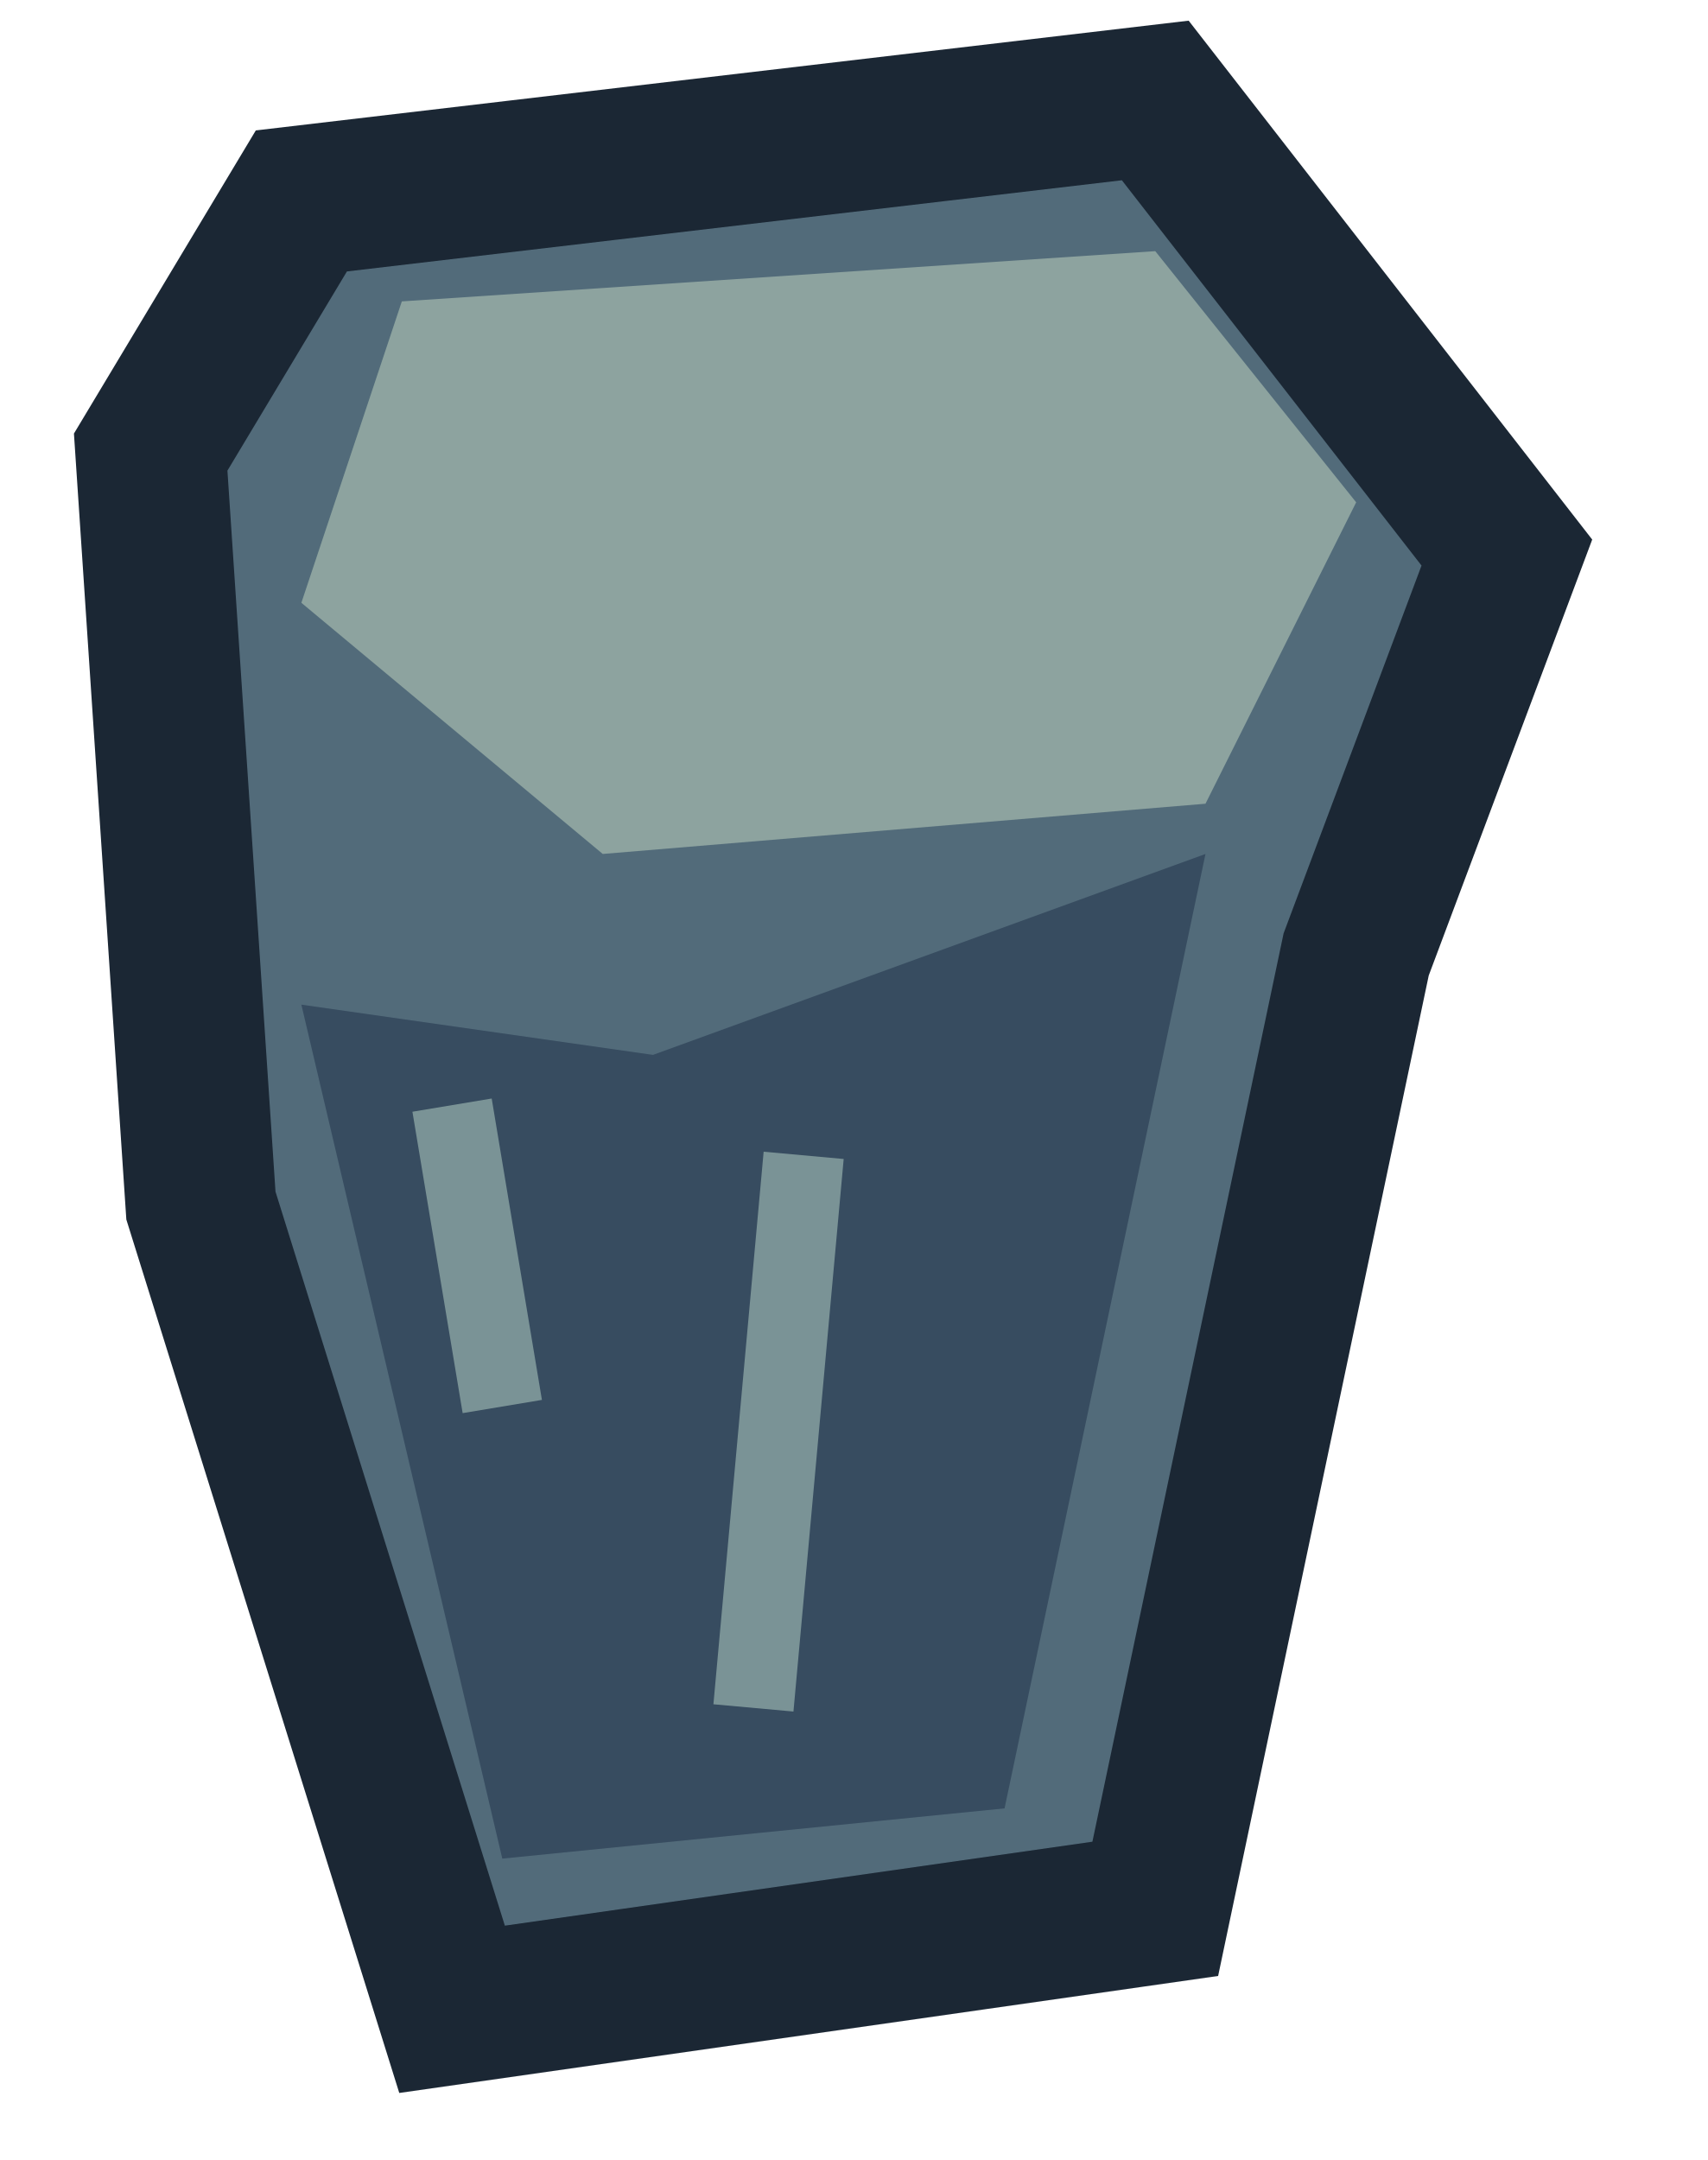
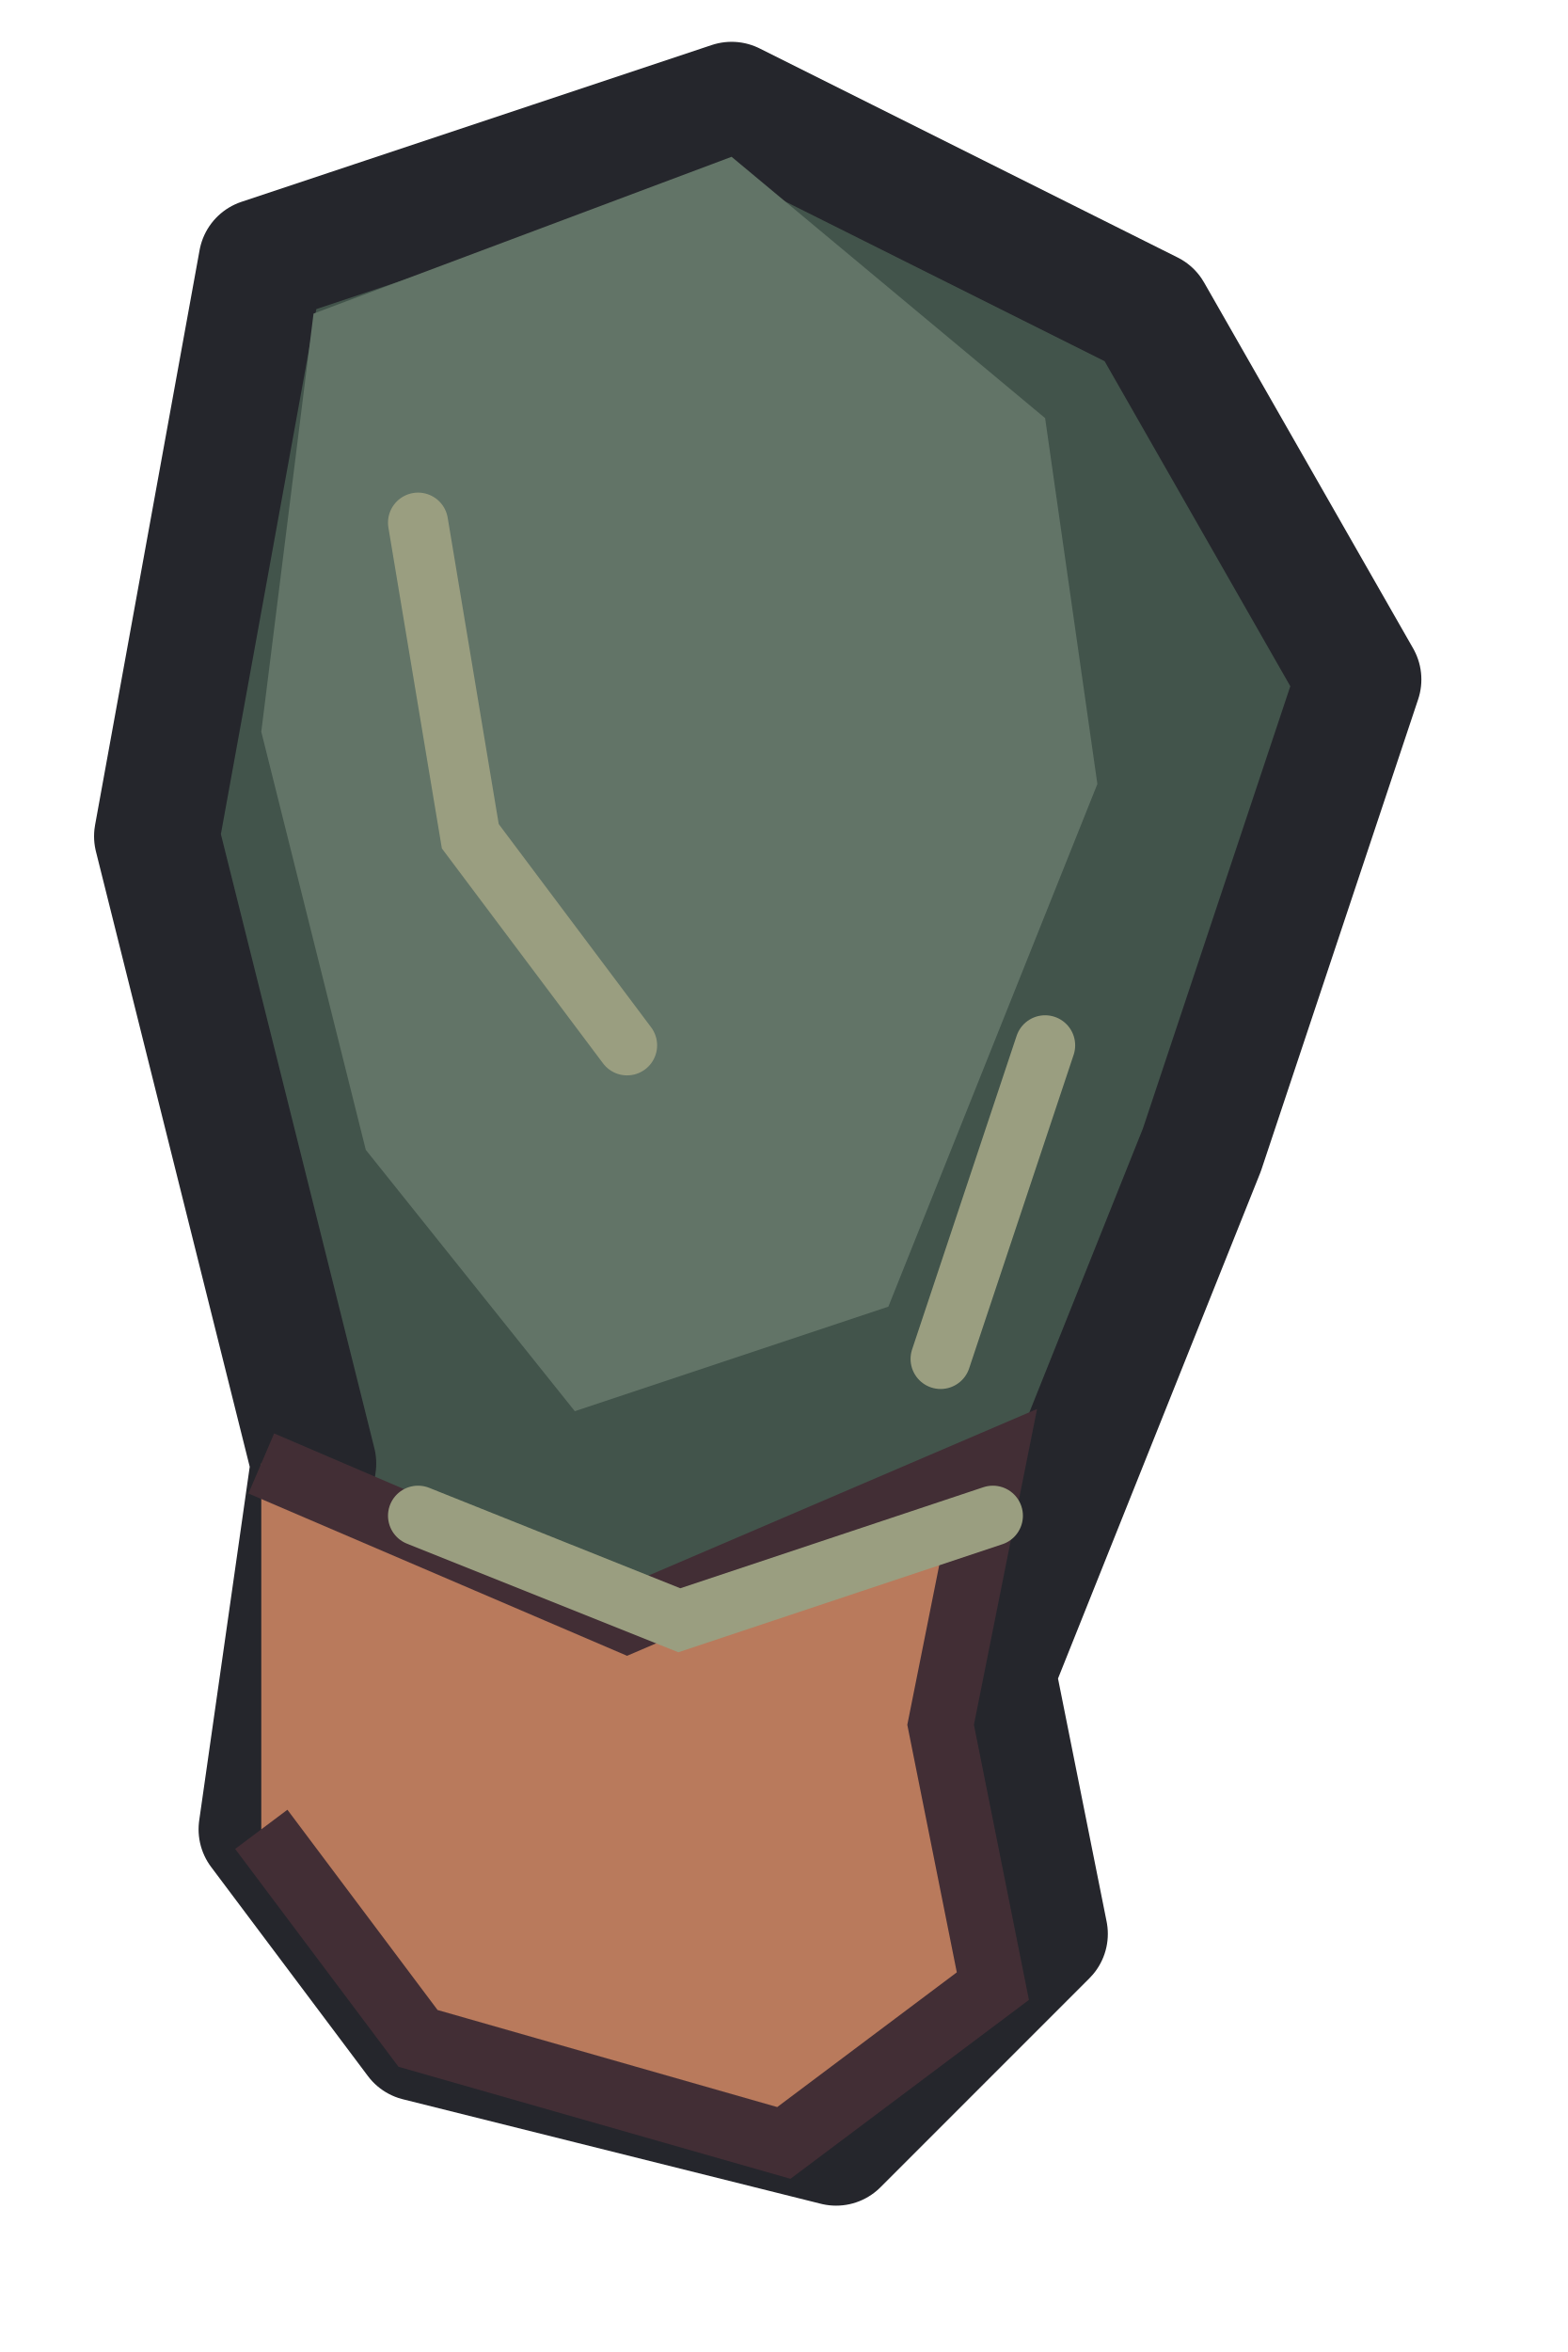
- <svg xmlns="http://www.w3.org/2000/svg" width="34" height="43" viewBox="-16 -10 34 43">
-   <path fill="#526b7a" stroke="#1b2734" stroke-width="3" d="M-10-6 7-8l7 9-3 8-4 19-14 2-5-16-1-15Z" />
-   <path fill="#8da39f" d="M-8-4 7-5l4 5-3 6-12 1-6-5Z" />
-   <path fill="#374c60" d="M-10 10l7 1 11-4-4 19-10 1Z" />
-   <path d="M0 13-1 24m-6-12 1 6" stroke="#7a9396" stroke-width="1.6" />
+ <svg xmlns="http://www.w3.org/2000/svg" width="30" height="45" viewBox="-14 -9 30 45">
+   <path d="m-9-4 9-3 8 4 4 7-3 9-4 10 1 5-4 4-8-2-3-4 1-7-3-12z" fill="#42544b" stroke="#25262c" stroke-width="2.4" stroke-linejoin="round" />
+   <path d="m-8-3 8-3 6 5 1 7-4 10-6 2-4-5-2-8" fill="#627467" />
+   <path d="m-9 19 7 3 7-3-1 5 1 5-4 3-7-2-3-4" fill="#b97a5c" stroke="#422e35" stroke-width="1.25" />
+   <path d="m-6 1 1 6 3 4m8 0-2 6m-10 3 5 2 6-2" stroke="#9a9e80" stroke-width="1.15" fill="none" stroke-linecap="round" />
</svg>
